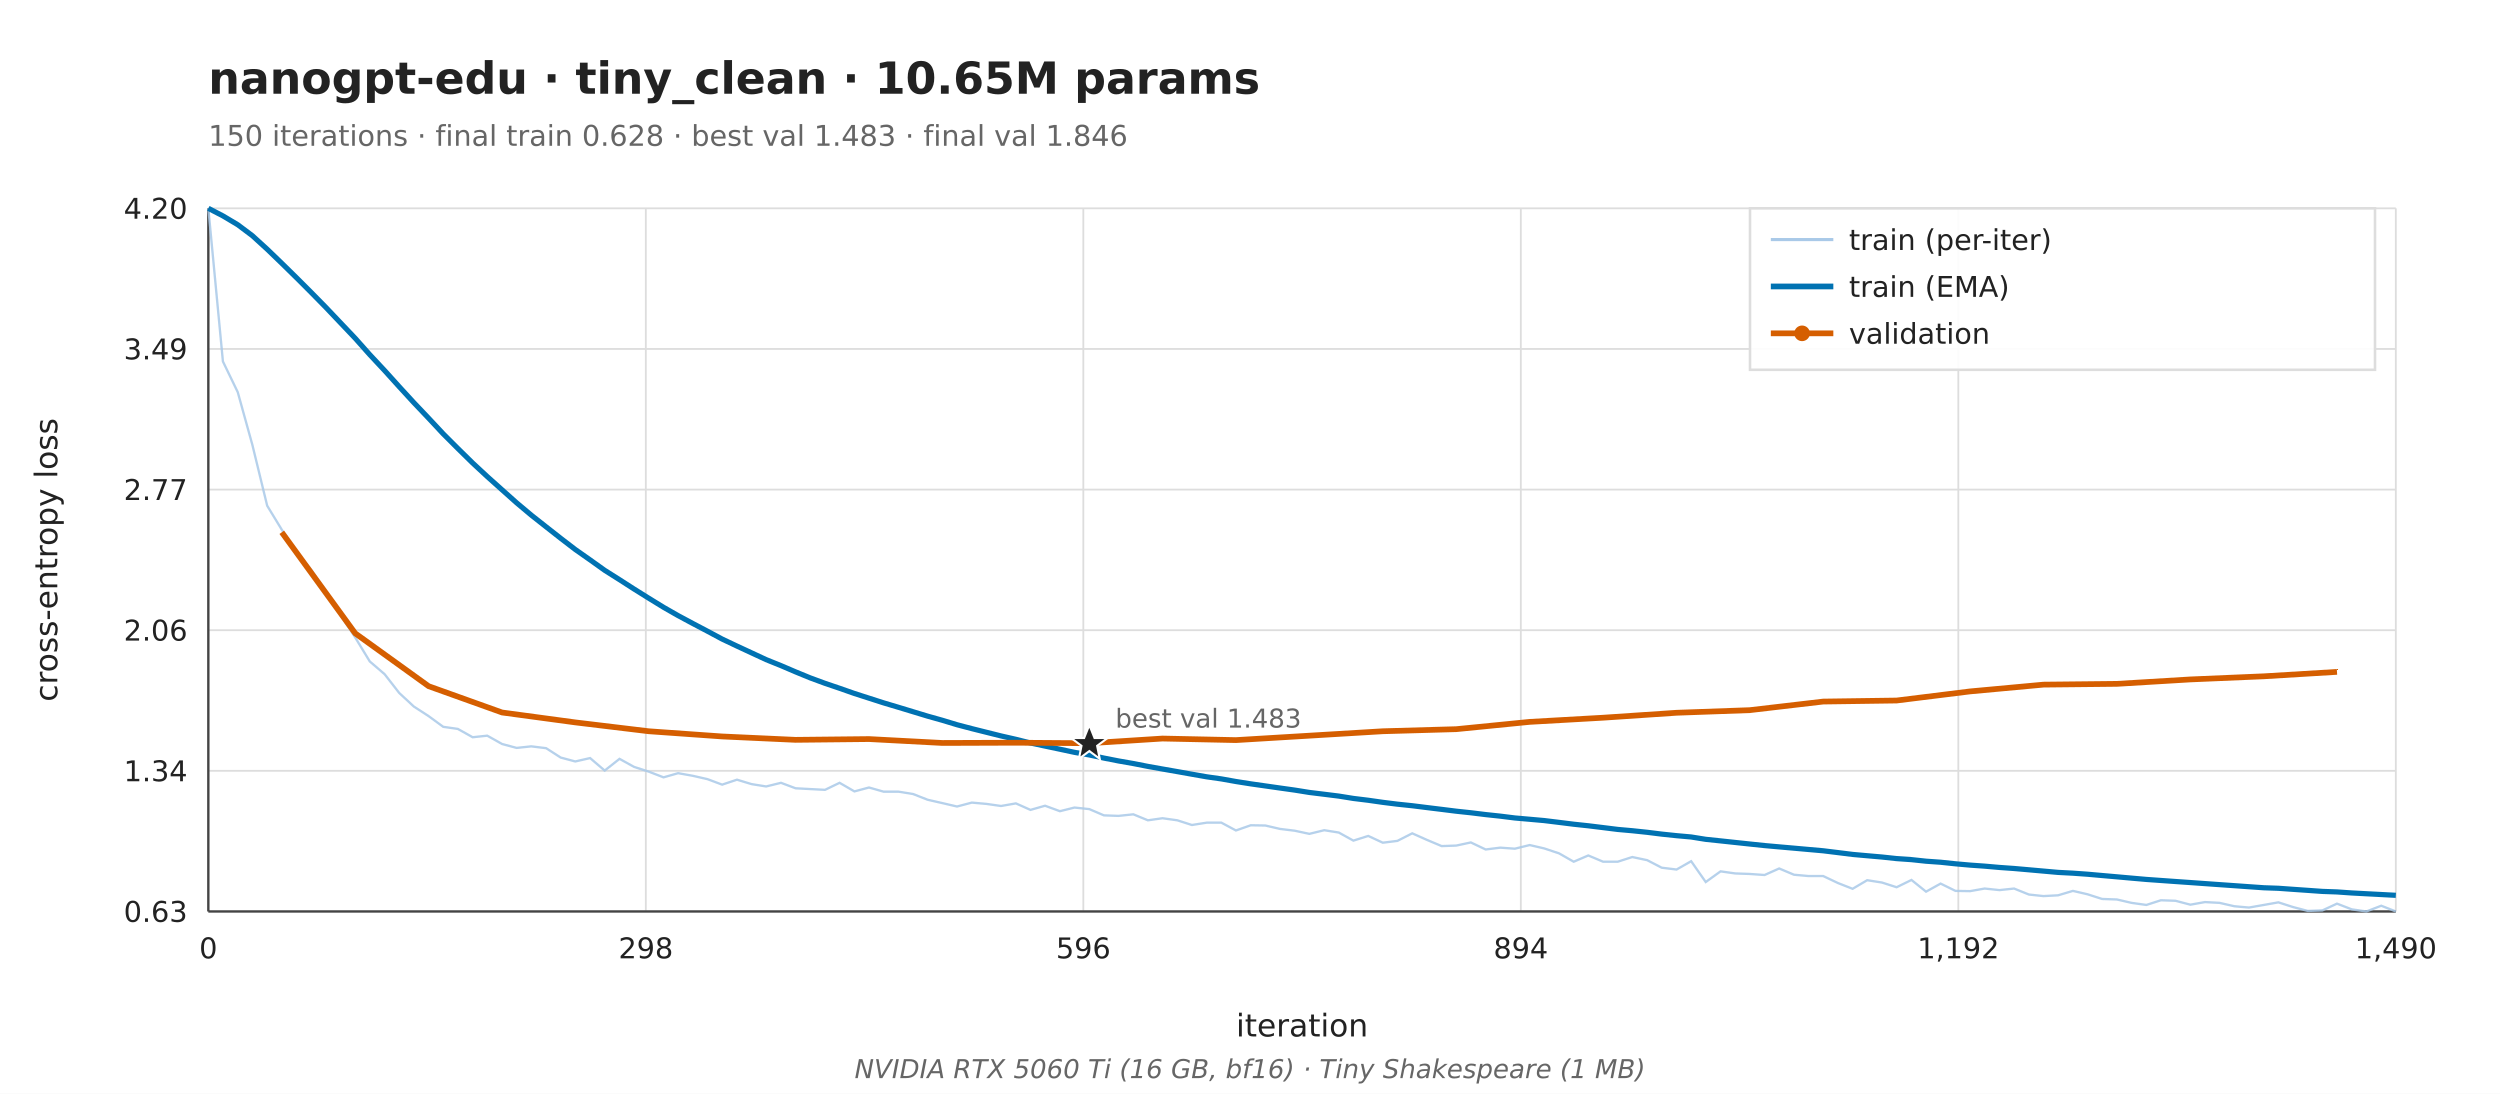
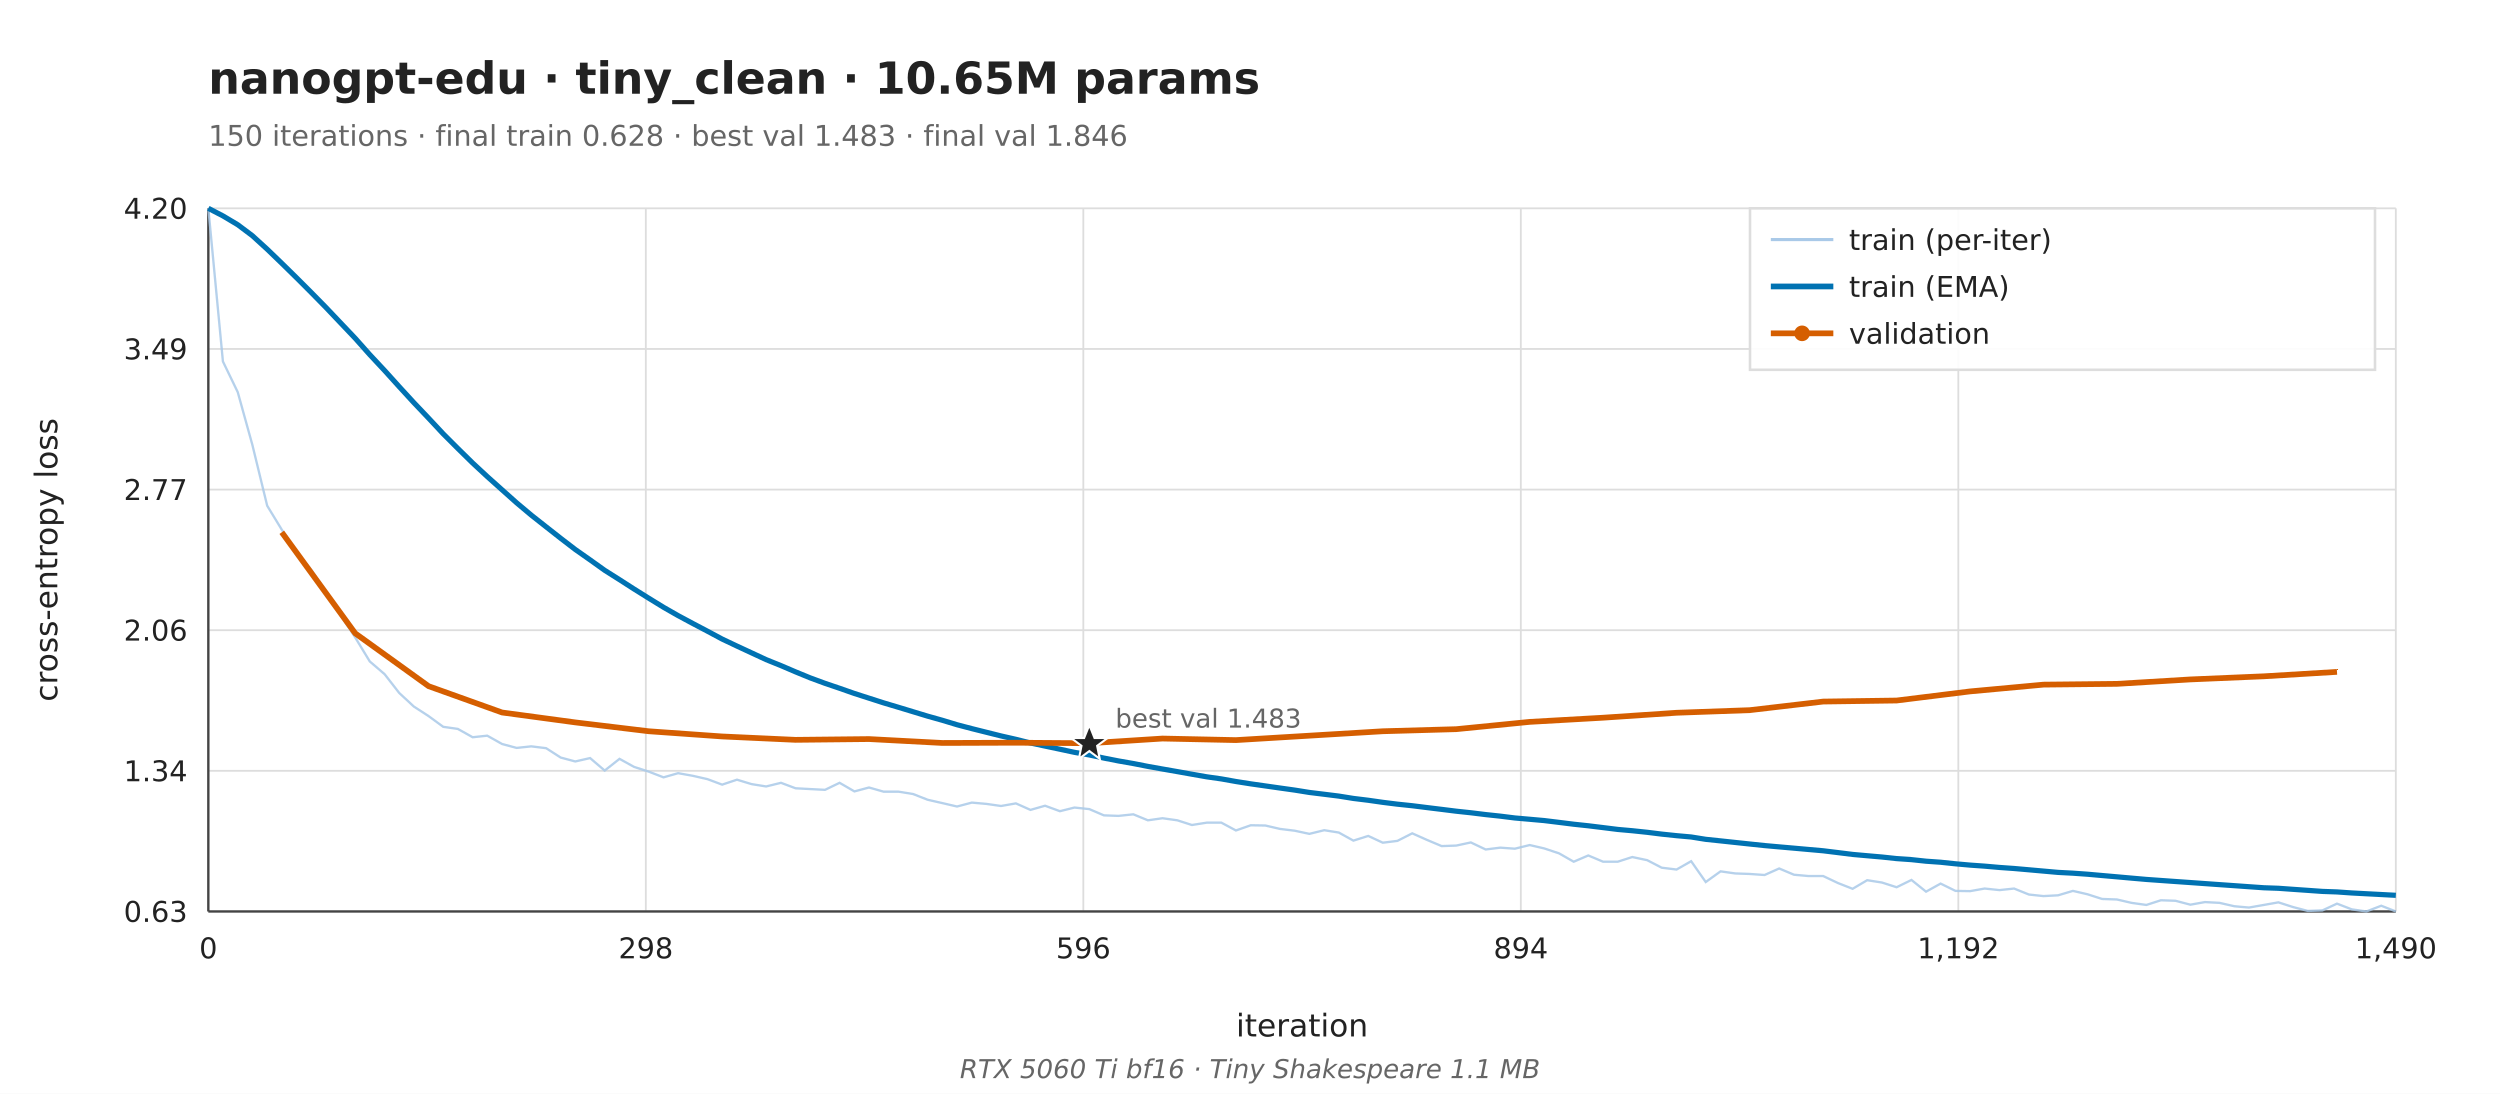
<svg xmlns="http://www.w3.org/2000/svg" width="960" height="420" viewBox="0 0 960 420" font-family="DejaVu Sans, Helvetica, Arial, sans-serif">
  <rect width="960" height="420" fill="white" />
  <text x="80" y="36" font-size="17" font-weight="bold" fill="#222222">nanogpt-edu · tiny_clean · 10.65M params</text>
  <text x="80" y="56" font-size="11" fill="#666666">150 iterations · final train 0.628 · best val 1.483 · final val 1.846</text>
  <line x1="80" y1="350.0" x2="920" y2="350.0" stroke="#DDDDDD" stroke-width="0.7" />
  <line x1="80" y1="296.0" x2="920" y2="296.0" stroke="#DDDDDD" stroke-width="0.7" />
  <line x1="80" y1="242.0" x2="920" y2="242.0" stroke="#DDDDDD" stroke-width="0.7" />
  <line x1="80" y1="188.0" x2="920" y2="188.0" stroke="#DDDDDD" stroke-width="0.7" />
  <line x1="80" y1="134.0" x2="920" y2="134.0" stroke="#DDDDDD" stroke-width="0.7" />
  <line x1="80" y1="80.0" x2="920" y2="80.0" stroke="#DDDDDD" stroke-width="0.7" />
  <line x1="80.0" y1="80" x2="80.0" y2="350" stroke="#DDDDDD" stroke-width="0.7" />
  <line x1="248.0" y1="80" x2="248.0" y2="350" stroke="#DDDDDD" stroke-width="0.7" />
  <line x1="416.0" y1="80" x2="416.0" y2="350" stroke="#DDDDDD" stroke-width="0.7" />
  <line x1="584.0" y1="80" x2="584.0" y2="350" stroke="#DDDDDD" stroke-width="0.7" />
  <line x1="752.0" y1="80" x2="752.0" y2="350" stroke="#DDDDDD" stroke-width="0.7" />
  <line x1="920.0" y1="80" x2="920.0" y2="350" stroke="#DDDDDD" stroke-width="0.7" />
  <line x1="80" y1="80" x2="80" y2="350" stroke="#444444" stroke-width="0.9" />
  <line x1="80" y1="350" x2="920" y2="350" stroke="#444444" stroke-width="0.9" />
  <polyline fill="none" stroke="#A9C9E8" stroke-width="0.9" opacity="0.85" points="80.0,80.0 85.6,138.8 91.3,150.6 96.9,170.8 102.6,194.2 108.2,203.4 113.8,211.9 119.5,218.8 125.1,227.1 130.7,236.1 136.4,244.8 142.0,254.0 147.7,258.9 153.3,266.1 158.9,271.3 164.6,275.0 170.2,279.1 175.8,279.9 181.5,283.1 187.1,282.5 192.8,285.7 198.4,287.2 204.0,286.6 209.7,287.3 215.3,290.9 220.9,292.4 226.6,291.1 232.2,295.9 237.9,291.4 243.5,294.5 249.1,296.3 254.8,298.5 260.4,296.9 266.0,297.9 271.7,299.2 277.3,301.3 283.0,299.4 288.6,301.1 294.2,302.0 299.9,300.6 305.5,302.7 311.1,303.0 316.8,303.3 322.4,300.6 328.1,303.9 333.7,302.4 339.3,304.0 345.0,304.0 350.6,304.9 356.2,307.1 361.9,308.4 367.5,309.7 373.2,308.2 378.8,308.7 384.4,309.5 390.1,308.5 395.7,311.0 401.3,309.4 407.0,311.5 412.6,310.1 418.3,310.7 423.9,313.1 429.5,313.3 435.2,312.7 440.8,315.0 446.4,314.2 452.1,315.0 457.7,316.8 463.4,315.9 469.0,315.9 474.6,318.9 480.3,316.9 485.9,317.0 491.5,318.3 497.2,319.0 502.8,320.2 508.5,318.8 514.1,319.7 519.7,322.8 525.4,321.0 531.0,323.6 536.6,322.9 542.3,320.0 547.9,322.5 553.6,324.9 559.2,324.7 564.8,323.5 570.5,326.2 576.1,325.5 581.7,325.9 587.4,324.5 593.0,325.8 598.7,327.7 604.3,330.9 609.9,328.5 615.6,330.9 621.2,330.9 626.8,329.1 632.5,330.3 638.1,333.2 643.8,333.9 649.4,330.7 655.0,338.7 660.7,334.6 666.3,335.4 671.9,335.6 677.6,336.0 683.2,333.5 688.9,335.9 694.5,336.4 700.1,336.4 705.8,339.1 711.4,341.3 717.0,338.0 722.7,338.9 728.3,340.7 734.0,337.9 739.6,342.4 745.2,339.3 750.9,342.1 756.5,342.2 762.1,341.2 767.8,341.8 773.4,341.2 779.1,343.5 784.7,344.1 790.3,343.8 796.0,342.1 801.6,343.4 807.2,345.2 812.9,345.4 818.5,346.7 824.2,347.5 829.8,345.7 835.4,345.9 841.1,347.4 846.7,346.4 852.3,346.7 858.0,348.0 863.6,348.5 869.3,347.5 874.9,346.5 880.5,348.3 886.2,349.8 891.8,349.6 897.4,347.0 903.1,349.2 908.7,350.0 914.4,347.8 920.0,350.0" />
  <polyline fill="none" stroke="#0072B2" stroke-width="2" points="80.0,80.0 85.6,82.9 91.3,86.3 96.9,90.5 102.6,95.7 108.2,101.1 113.8,106.6 119.5,112.3 125.1,118.0 130.7,123.9 136.4,129.9 142.0,136.2 147.7,142.3 153.3,148.5 158.9,154.6 164.6,160.6 170.2,166.6 175.8,172.2 181.5,177.8 187.1,183.0 192.8,188.1 198.4,193.1 204.0,197.8 209.7,202.3 215.3,206.7 220.9,211.0 226.6,215.0 232.2,219.0 237.9,222.6 243.5,226.2 249.1,229.7 254.8,233.2 260.4,236.4 266.0,239.4 271.7,242.4 277.3,245.4 283.0,248.1 288.6,250.7 294.2,253.3 299.9,255.6 305.5,258.0 311.1,260.3 316.8,262.4 322.4,264.3 328.1,266.3 333.7,268.1 339.3,269.9 345.0,271.6 350.6,273.3 356.2,275.0 361.9,276.6 367.5,278.3 373.2,279.8 378.8,281.2 384.4,282.6 390.1,283.9 395.7,285.3 401.3,286.5 407.0,287.7 412.6,288.9 418.3,289.9 423.9,291.1 429.5,292.2 435.2,293.2 440.8,294.3 446.4,295.3 452.1,296.3 457.7,297.3 463.4,298.3 469.0,299.1 474.6,300.1 480.3,301.0 485.9,301.8 491.5,302.6 497.2,303.4 502.8,304.3 508.5,305.0 514.1,305.7 519.7,306.6 525.4,307.3 531.0,308.1 536.6,308.8 542.3,309.4 547.9,310.1 553.6,310.8 559.2,311.5 564.8,312.1 570.5,312.8 576.1,313.4 581.7,314.1 587.4,314.6 593.0,315.1 598.7,315.8 604.3,316.5 609.9,317.1 615.6,317.8 621.2,318.5 626.8,319.0 632.5,319.6 638.1,320.3 643.8,320.9 649.4,321.4 655.0,322.3 660.7,322.9 666.3,323.5 671.9,324.1 677.6,324.7 683.2,325.2 688.9,325.7 694.5,326.2 700.1,326.7 705.8,327.4 711.4,328.1 717.0,328.6 722.7,329.1 728.3,329.7 734.0,330.1 739.6,330.7 745.2,331.1 750.9,331.7 756.5,332.2 762.1,332.6 767.8,333.1 773.4,333.5 779.1,334.0 784.7,334.5 790.3,335.0 796.0,335.3 801.6,335.7 807.2,336.2 812.9,336.7 818.5,337.2 824.2,337.7 829.8,338.1 835.4,338.5 841.1,338.9 846.7,339.3 852.3,339.7 858.0,340.1 863.6,340.5 869.3,340.9 874.9,341.1 880.5,341.5 886.2,341.9 891.8,342.3 897.4,342.5 903.1,342.9 908.7,343.2 914.4,343.5 920.0,343.8" />
  <polyline fill="none" stroke="#D55E00" stroke-width="2.2" points="108.2,204.4 136.4,243.2 164.6,263.5 192.8,273.6 220.9,277.4 249.1,280.8 277.3,282.8 305.5,284.1 333.7,283.8 361.9,285.3 390.1,285.2 418.3,285.4 446.4,283.6 474.6,284.2 502.8,282.5 531.0,280.8 559.2,280.0 587.4,277.2 615.6,275.6 643.8,273.7 671.9,272.7 700.1,269.4 728.3,269.0 756.5,265.5 784.7,262.9 812.9,262.6 841.1,260.9 869.3,259.7 897.4,258.0" />
  <polygon points="418.3,278.4 420.3,283.4 425.3,283.4 421.3,286.4 422.3,291.4 418.3,288.4 414.3,291.4 415.3,286.4 411.3,283.4 416.3,283.4" fill="#222" stroke="white" stroke-width="0.8" />
  <text x="428.3" y="279.4" font-size="10" fill="#666666">best val 1.483</text>
  <text x="72" y="354.0" text-anchor="end" font-size="11" fill="#222222">0.63</text>
  <text x="72" y="300.0" text-anchor="end" font-size="11" fill="#222222">1.34</text>
  <text x="72" y="246.0" text-anchor="end" font-size="11" fill="#222222">2.06</text>
  <text x="72" y="192.0" text-anchor="end" font-size="11" fill="#222222">2.77</text>
  <text x="72" y="138.0" text-anchor="end" font-size="11" fill="#222222">3.49</text>
  <text x="72" y="84.0" text-anchor="end" font-size="11" fill="#222222">4.20</text>
  <text x="80.0" y="368" text-anchor="middle" font-size="11" fill="#222222">0</text>
  <text x="248.0" y="368" text-anchor="middle" font-size="11" fill="#222222">298</text>
  <text x="416.0" y="368" text-anchor="middle" font-size="11" fill="#222222">596</text>
  <text x="584.0" y="368" text-anchor="middle" font-size="11" fill="#222222">894</text>
  <text x="752.0" y="368" text-anchor="middle" font-size="11" fill="#222222">1,192</text>
  <text x="920.0" y="368" text-anchor="middle" font-size="11" fill="#222222">1,490</text>
  <g font-size="11" fill="#222222">
    <rect x="672" y="80" width="240" height="62" fill="white" fill-opacity="0.92" stroke="#DDDDDD" />
    <line x1="680" y1="92" x2="704" y2="92" stroke="#A9C9E8" stroke-width="1.2" />
    <text x="710" y="96">train (per-iter)</text>
    <line x1="680" y1="110" x2="704" y2="110" stroke="#0072B2" stroke-width="2.2" />
    <text x="710" y="114">train (EMA)</text>
    <line x1="680" y1="128" x2="704" y2="128" stroke="#D55E00" stroke-width="2.2" />
    <circle cx="692" cy="128" r="3" fill="#D55E00" />
    <text x="710" y="132">validation</text>
  </g>
  <text x="500.0" y="398" text-anchor="middle" font-size="12" fill="#222222">iteration</text>
  <text x="22" y="215.0" font-size="12" fill="#222222" transform="rotate(-90 22,215.0)" text-anchor="middle">cross-entropy loss</text>
-   <text x="480.0" y="414" text-anchor="middle" font-size="10" font-style="italic" fill="#666666">NVIDIA RTX 5060 Ti (16 GB, bf16) · Tiny Shakespeare (1 MB)</text>
+   <text x="480.0" y="414" text-anchor="middle" font-size="10" font-style="italic" fill="#666666">RTX 5060 Ti bf16 · Tiny Shakespeare 1.1 MB</text>
</svg>
